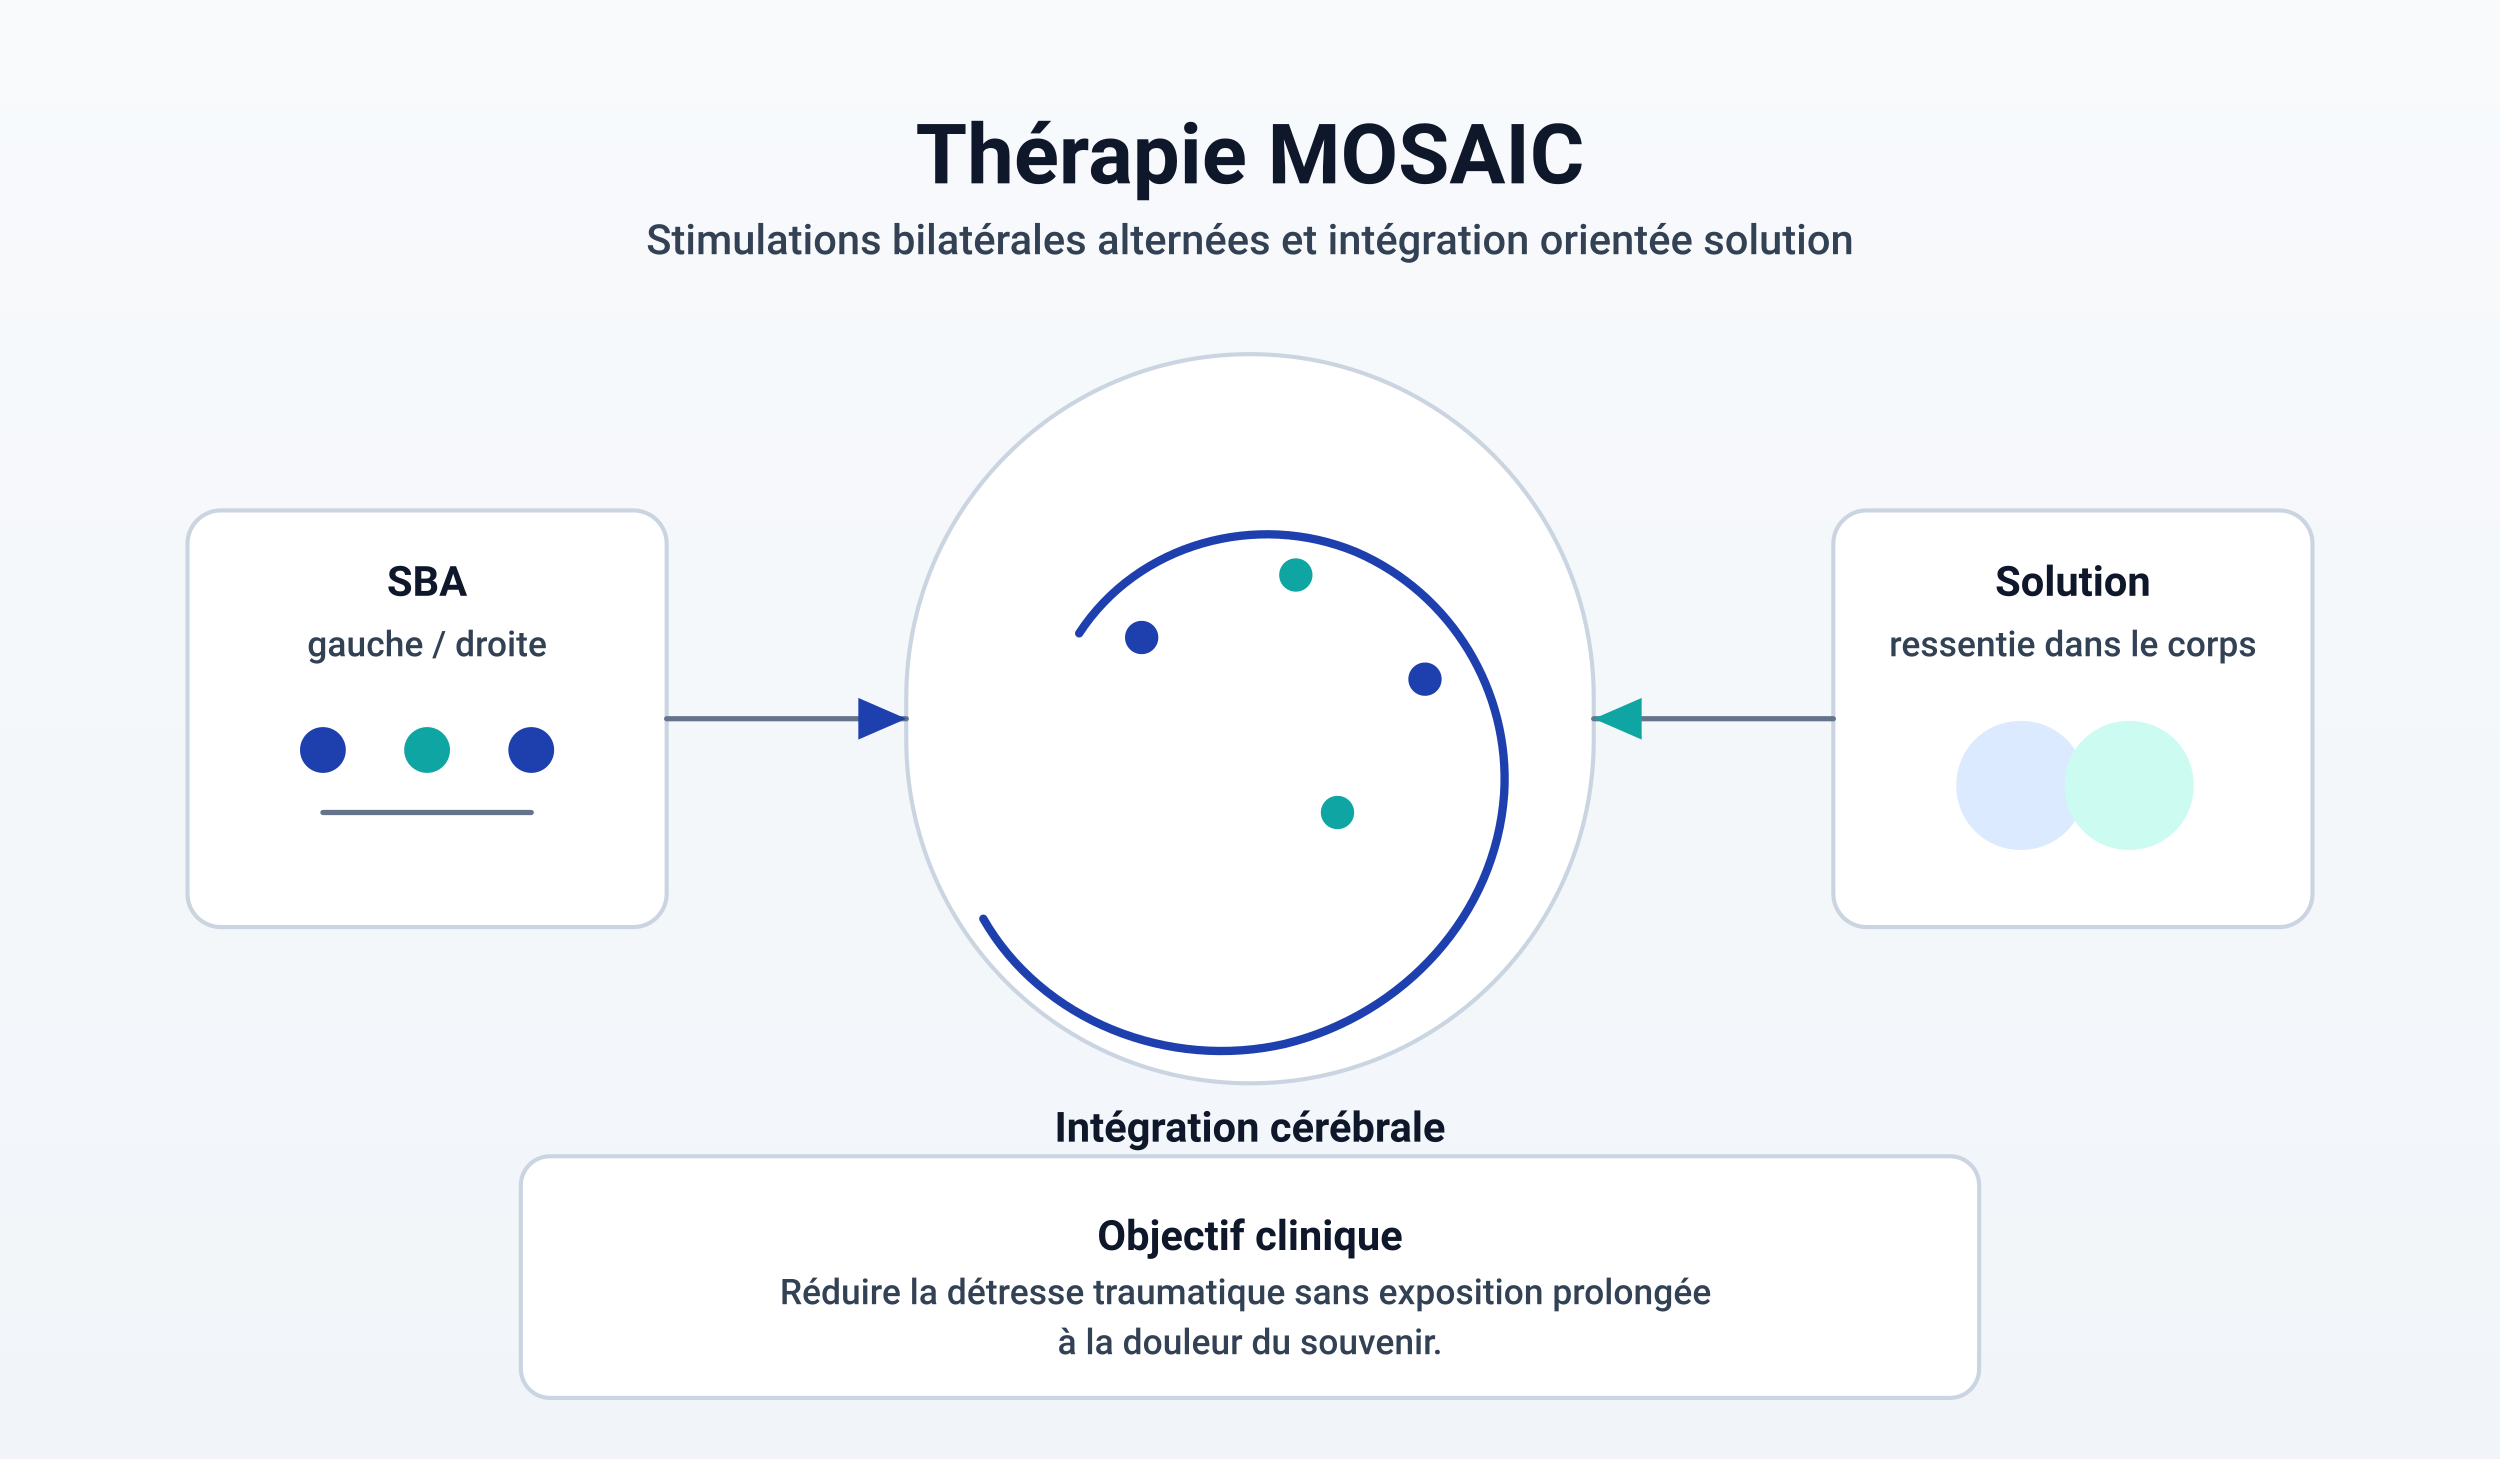
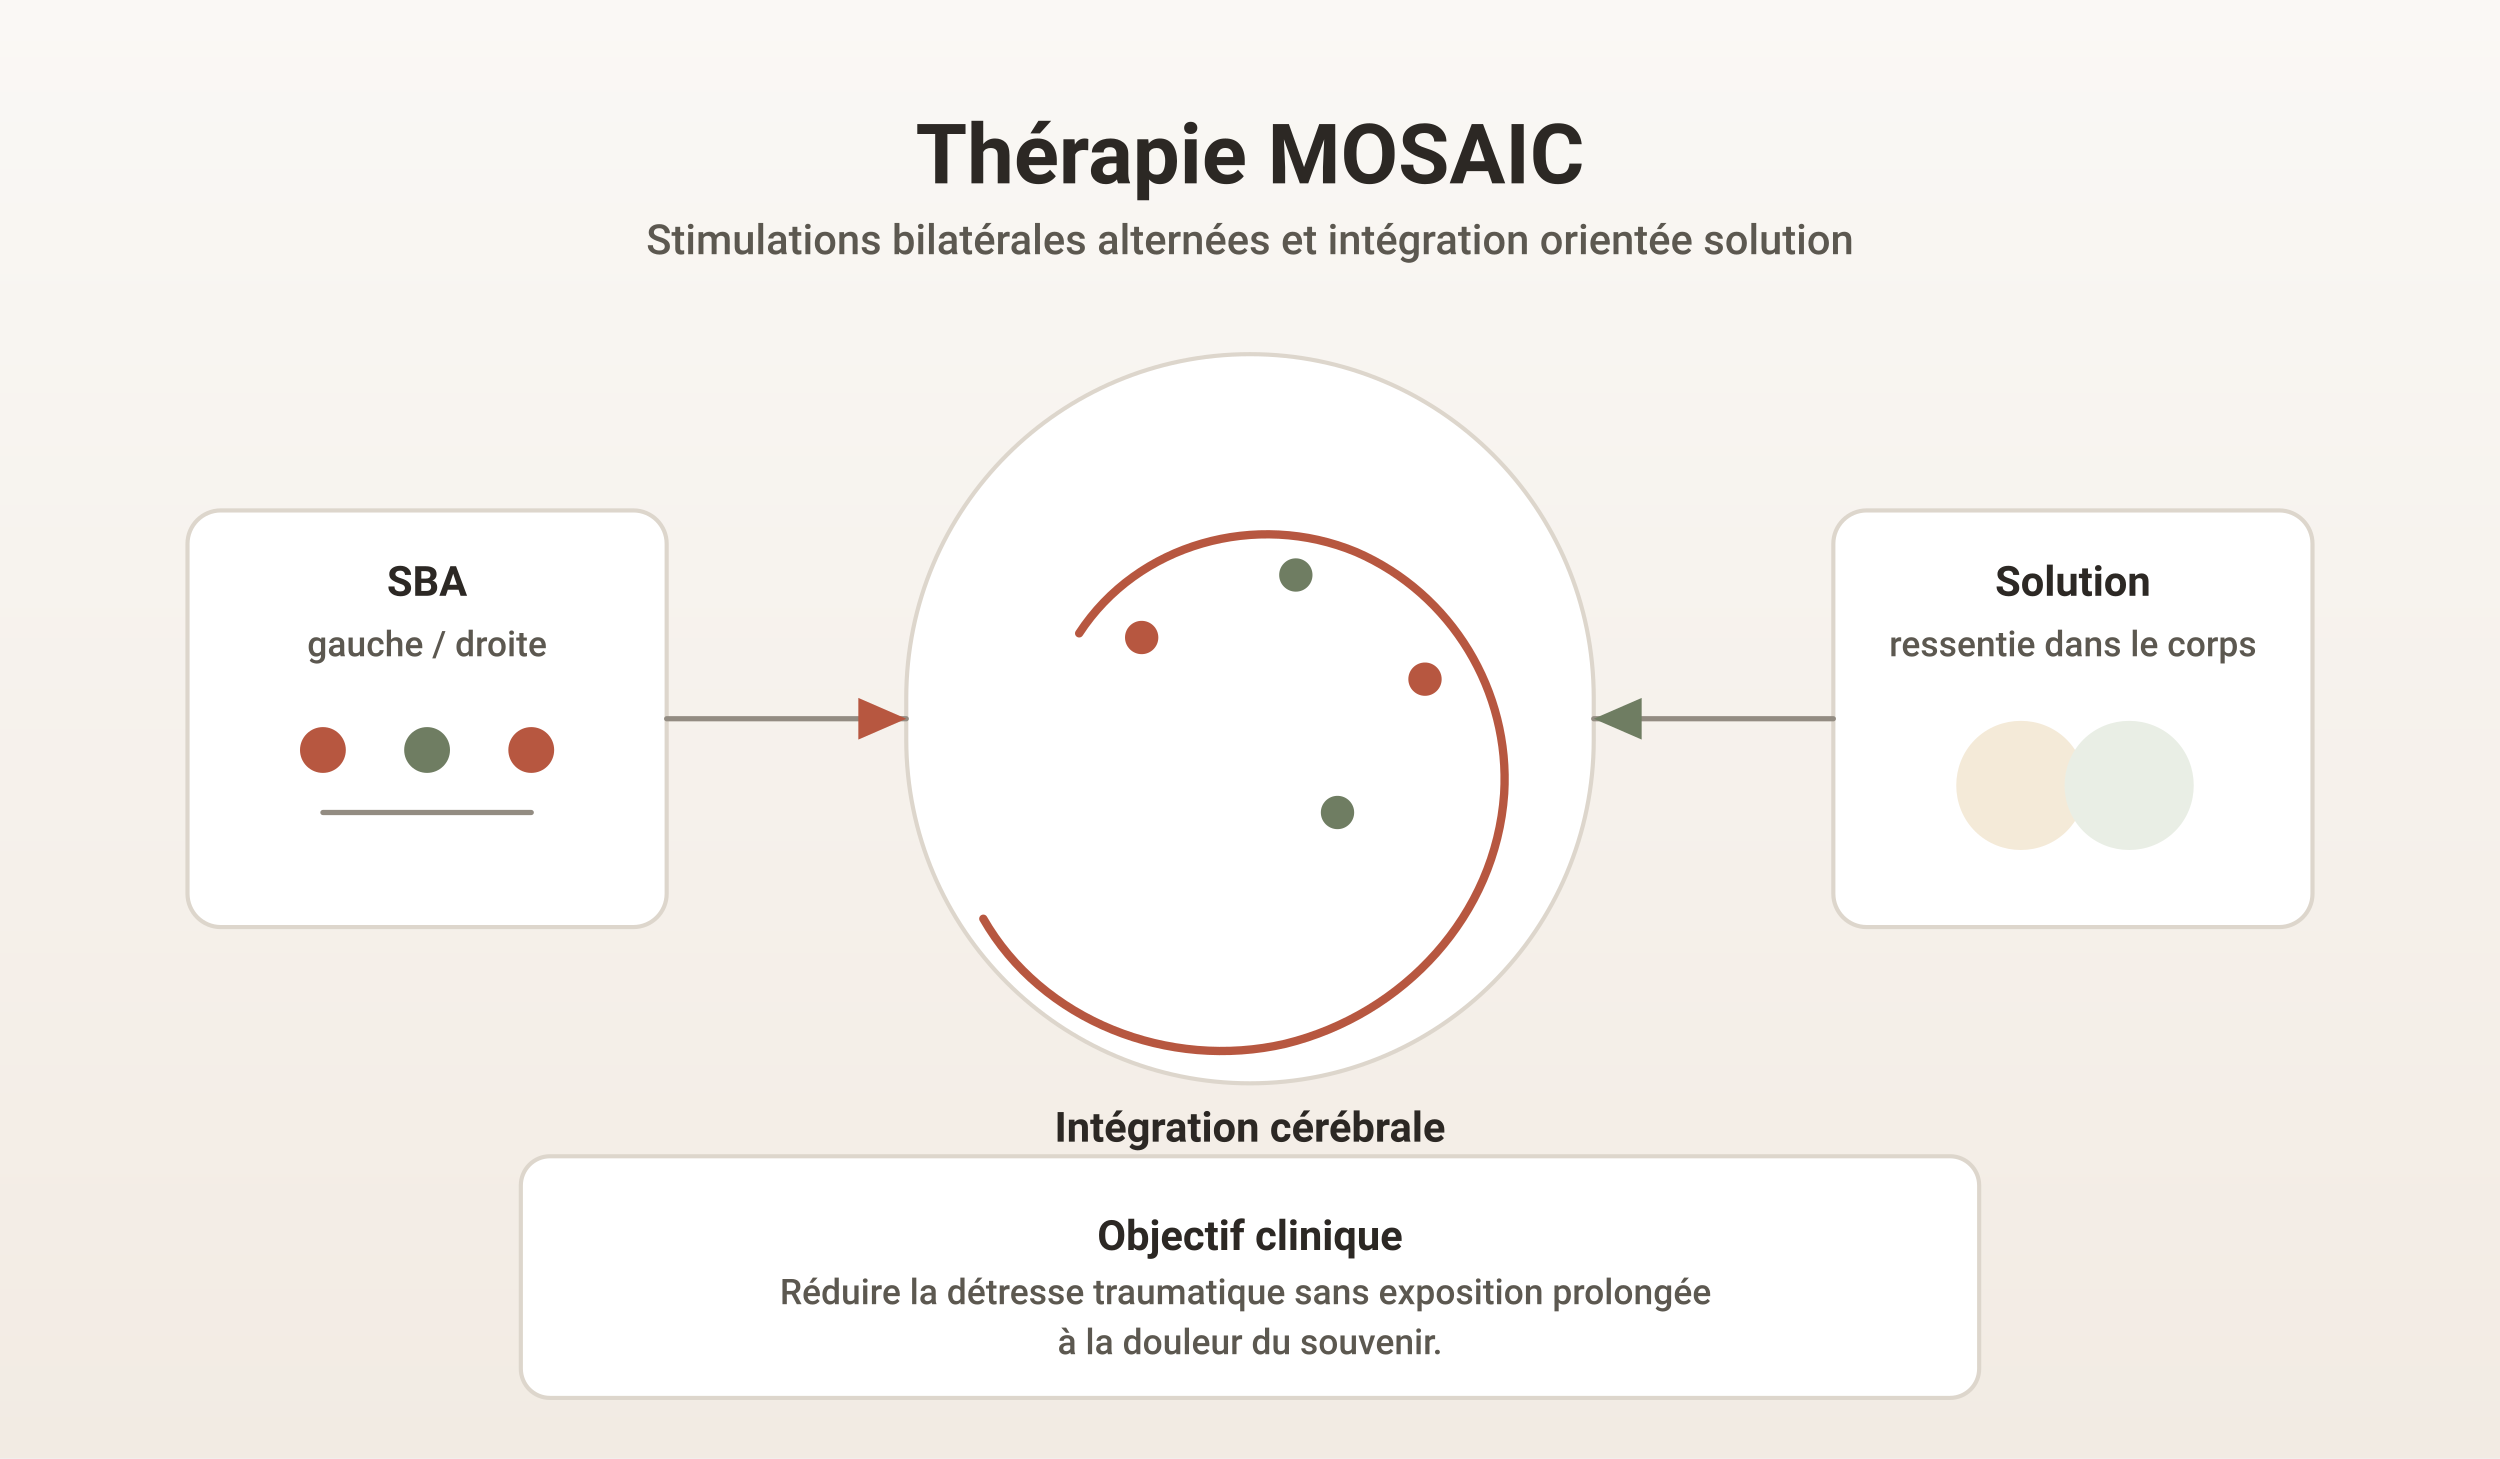
<svg xmlns="http://www.w3.org/2000/svg" viewBox="0 0 1200 700" role="img" aria-labelledby="title desc">
  <defs>
    <linearGradient id="bg" x1="0" y1="0" x2="0" y2="1">
-       <stop offset="0%" stop-color="#F8FAFC" />
-       <stop offset="100%" stop-color="#F1F5F9" />
+       <stop offset="0%" stop-color="#faf8f5" />
+       <stop offset="100%" stop-color="#f2ebe3" />
    </linearGradient>
    <style>
-       .title { font: 700 40px system-ui, -apple-system, Segoe UI, Roboto, Arial, sans-serif; fill: #0F172A; }
-       .subtitle { font: 500 20px system-ui, -apple-system, Segoe UI, Roboto, Arial, sans-serif; fill: #334155; }
-       .label { font: 600 20px system-ui, -apple-system, Segoe UI, Roboto, Arial, sans-serif; fill: #0F172A; }
-       .small { font: 500 17px system-ui, -apple-system, Segoe UI, Roboto, Arial, sans-serif; fill: #334155; }
-       .stroke-main { stroke: #1E40AF; stroke-width: 4; fill: none; stroke-linecap: round; stroke-linejoin: round; }
-       .stroke-soft { stroke: #64748B; stroke-width: 2.5; fill: none; stroke-linecap: round; stroke-linejoin: round; }
-       .panel { fill: #FFFFFF; stroke: #CBD5E1; stroke-width: 2; }
+       .title { font: 700 40px system-ui, -apple-system, Segoe UI, Roboto, Arial, sans-serif; fill: #2c2824; }
+       .subtitle { font: 500 20px system-ui, -apple-system, Segoe UI, Roboto, Arial, sans-serif; fill: #5c5850; }
+       .label { font: 600 20px system-ui, -apple-system, Segoe UI, Roboto, Arial, sans-serif; fill: #2c2824; }
+       .small { font: 500 17px system-ui, -apple-system, Segoe UI, Roboto, Arial, sans-serif; fill: #5c5850; }
+       .stroke-main { stroke: #b75740; stroke-width: 4; fill: none; stroke-linecap: round; stroke-linejoin: round; }
+       .stroke-soft { stroke: #938c82; stroke-width: 2.5; fill: none; stroke-linecap: round; stroke-linejoin: round; }
+       .panel { fill: #FFFFFF; stroke: #ddd6cc; stroke-width: 2; }
    </style>
  </defs>
  <rect width="1200" height="700" fill="url(#bg)" />
  <text x="600" y="88" text-anchor="middle" class="title">Thérapie MOSAIC</text>
  <text x="600" y="122" text-anchor="middle" class="subtitle">Stimulations bilatérales alternées et intégration orientée solution</text>
  <rect x="90" y="245" width="230" height="200" rx="16" class="panel" />
  <text x="205" y="286" text-anchor="middle" class="label">SBA</text>
  <text x="205" y="315" text-anchor="middle" class="small">gauche / droite</text>
-   <circle cx="155" cy="360" r="11" fill="#1E40AF" />
-   <circle cx="205" cy="360" r="11" fill="#0EA5A3" />
-   <circle cx="255" cy="360" r="11" fill="#1E40AF" />
+   <circle cx="155" cy="360" r="11" fill="#b75740" />
+   <circle cx="205" cy="360" r="11" fill="#6f7d62" />
+   <circle cx="255" cy="360" r="11" fill="#b75740" />
  <line x1="155" y1="390" x2="255" y2="390" class="stroke-soft" />
  <rect x="435" y="170" width="330" height="350" rx="165" class="panel" />
  <path d="M518 304c28-43 85-59 133-39 46 20 74 67 71 116-4 58-48 106-105 120-56 13-117-11-145-60" class="stroke-main" />
-   <circle cx="548" cy="306" r="8" fill="#1E40AF" />
-   <circle cx="622" cy="276" r="8" fill="#0EA5A3" />
-   <circle cx="684" cy="326" r="8" fill="#1E40AF" />
-   <circle cx="642" cy="390" r="8" fill="#0EA5A3" />
+   <circle cx="548" cy="306" r="8" fill="#b75740" />
+   <circle cx="622" cy="276" r="8" fill="#6f7d62" />
+   <circle cx="684" cy="326" r="8" fill="#b75740" />
+   <circle cx="642" cy="390" r="8" fill="#6f7d62" />
  <text x="600" y="548" text-anchor="middle" class="label">Intégration cérébrale</text>
  <rect x="880" y="245" width="230" height="200" rx="16" class="panel" />
  <text x="995" y="286" text-anchor="middle" class="label">Solution</text>
  <text x="995" y="315" text-anchor="middle" class="small">ressentie dans le corps</text>
-   <path d="M948 355c12-12 32-12 44 0s12 32 0 44-32 12-44 0-12-32 0-44z" fill="#DBEAFE" />
-   <path d="M1000 355c12-12 32-12 44 0s12 32 0 44-32 12-44 0-12-32 0-44z" fill="#CCFBF1" />
+   <path d="M948 355c12-12 32-12 44 0s12 32 0 44-32 12-44 0-12-32 0-44z" fill="#f4ead8" />
+   <path d="M1000 355c12-12 32-12 44 0s12 32 0 44-32 12-44 0-12-32 0-44z" fill="#e9eee5" />
  <line x1="320" y1="345" x2="435" y2="345" class="stroke-soft" />
  <line x1="765" y1="345" x2="880" y2="345" class="stroke-soft" />
-   <path d="M412 335l23 10-23 10" fill="#1E40AF" />
-   <path d="M788 335l-23 10 23 10" fill="#0EA5A3" />
+   <path d="M412 335l23 10-23 10" fill="#b75740" />
+   <path d="M788 335l-23 10 23 10" fill="#6f7d62" />
  <rect x="250" y="555" width="700" height="116" rx="14" class="panel" />
  <text x="600" y="600" text-anchor="middle" class="label">Objectif clinique</text>
  <text x="600" y="626" text-anchor="middle" class="small">
    <tspan x="600" dy="0">Réduire la détresse traumatique sans exposition prolongée</tspan>
    <tspan x="600" dy="24">à la douleur du souvenir.</tspan>
  </text>
</svg>
